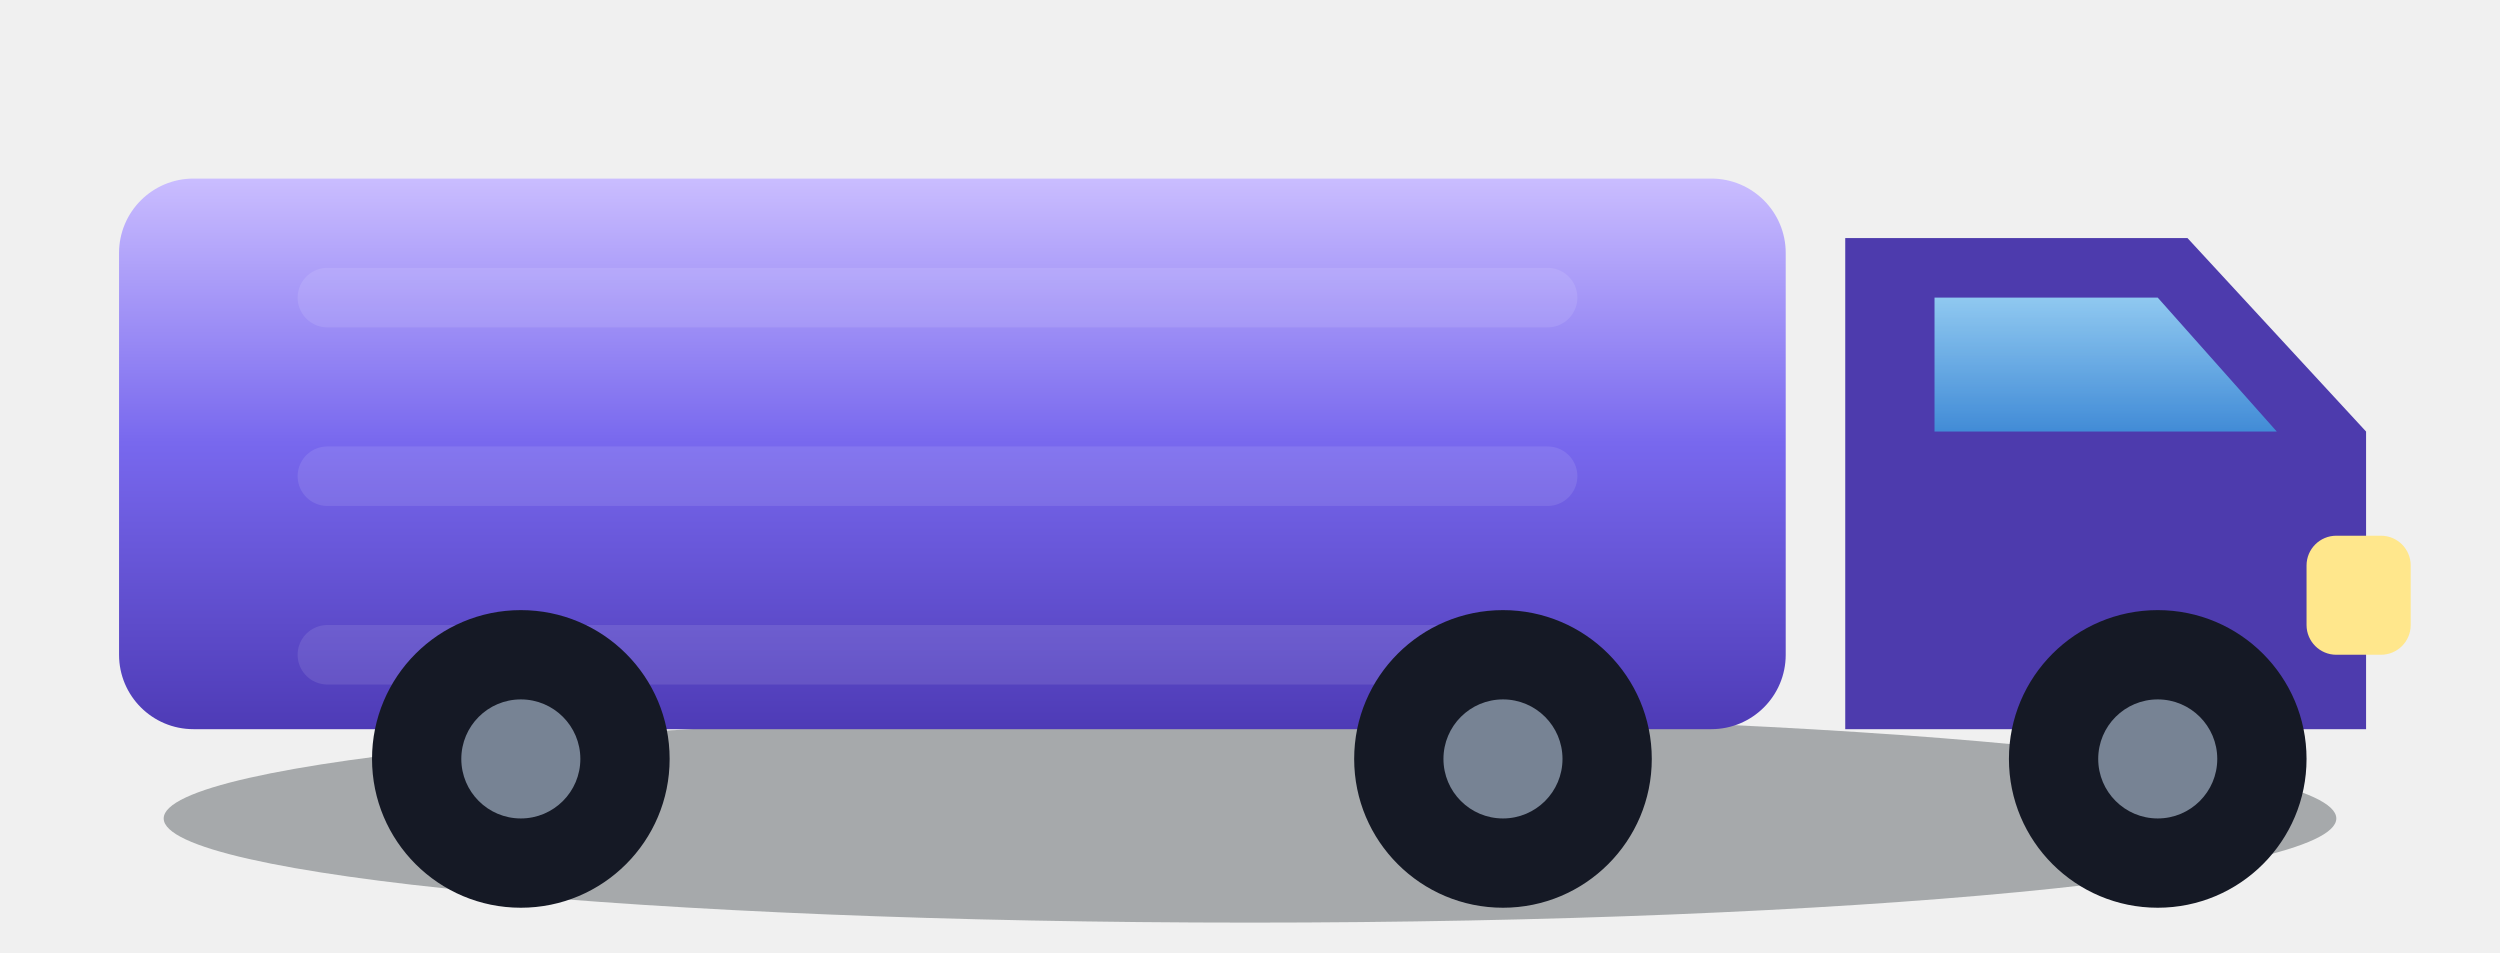
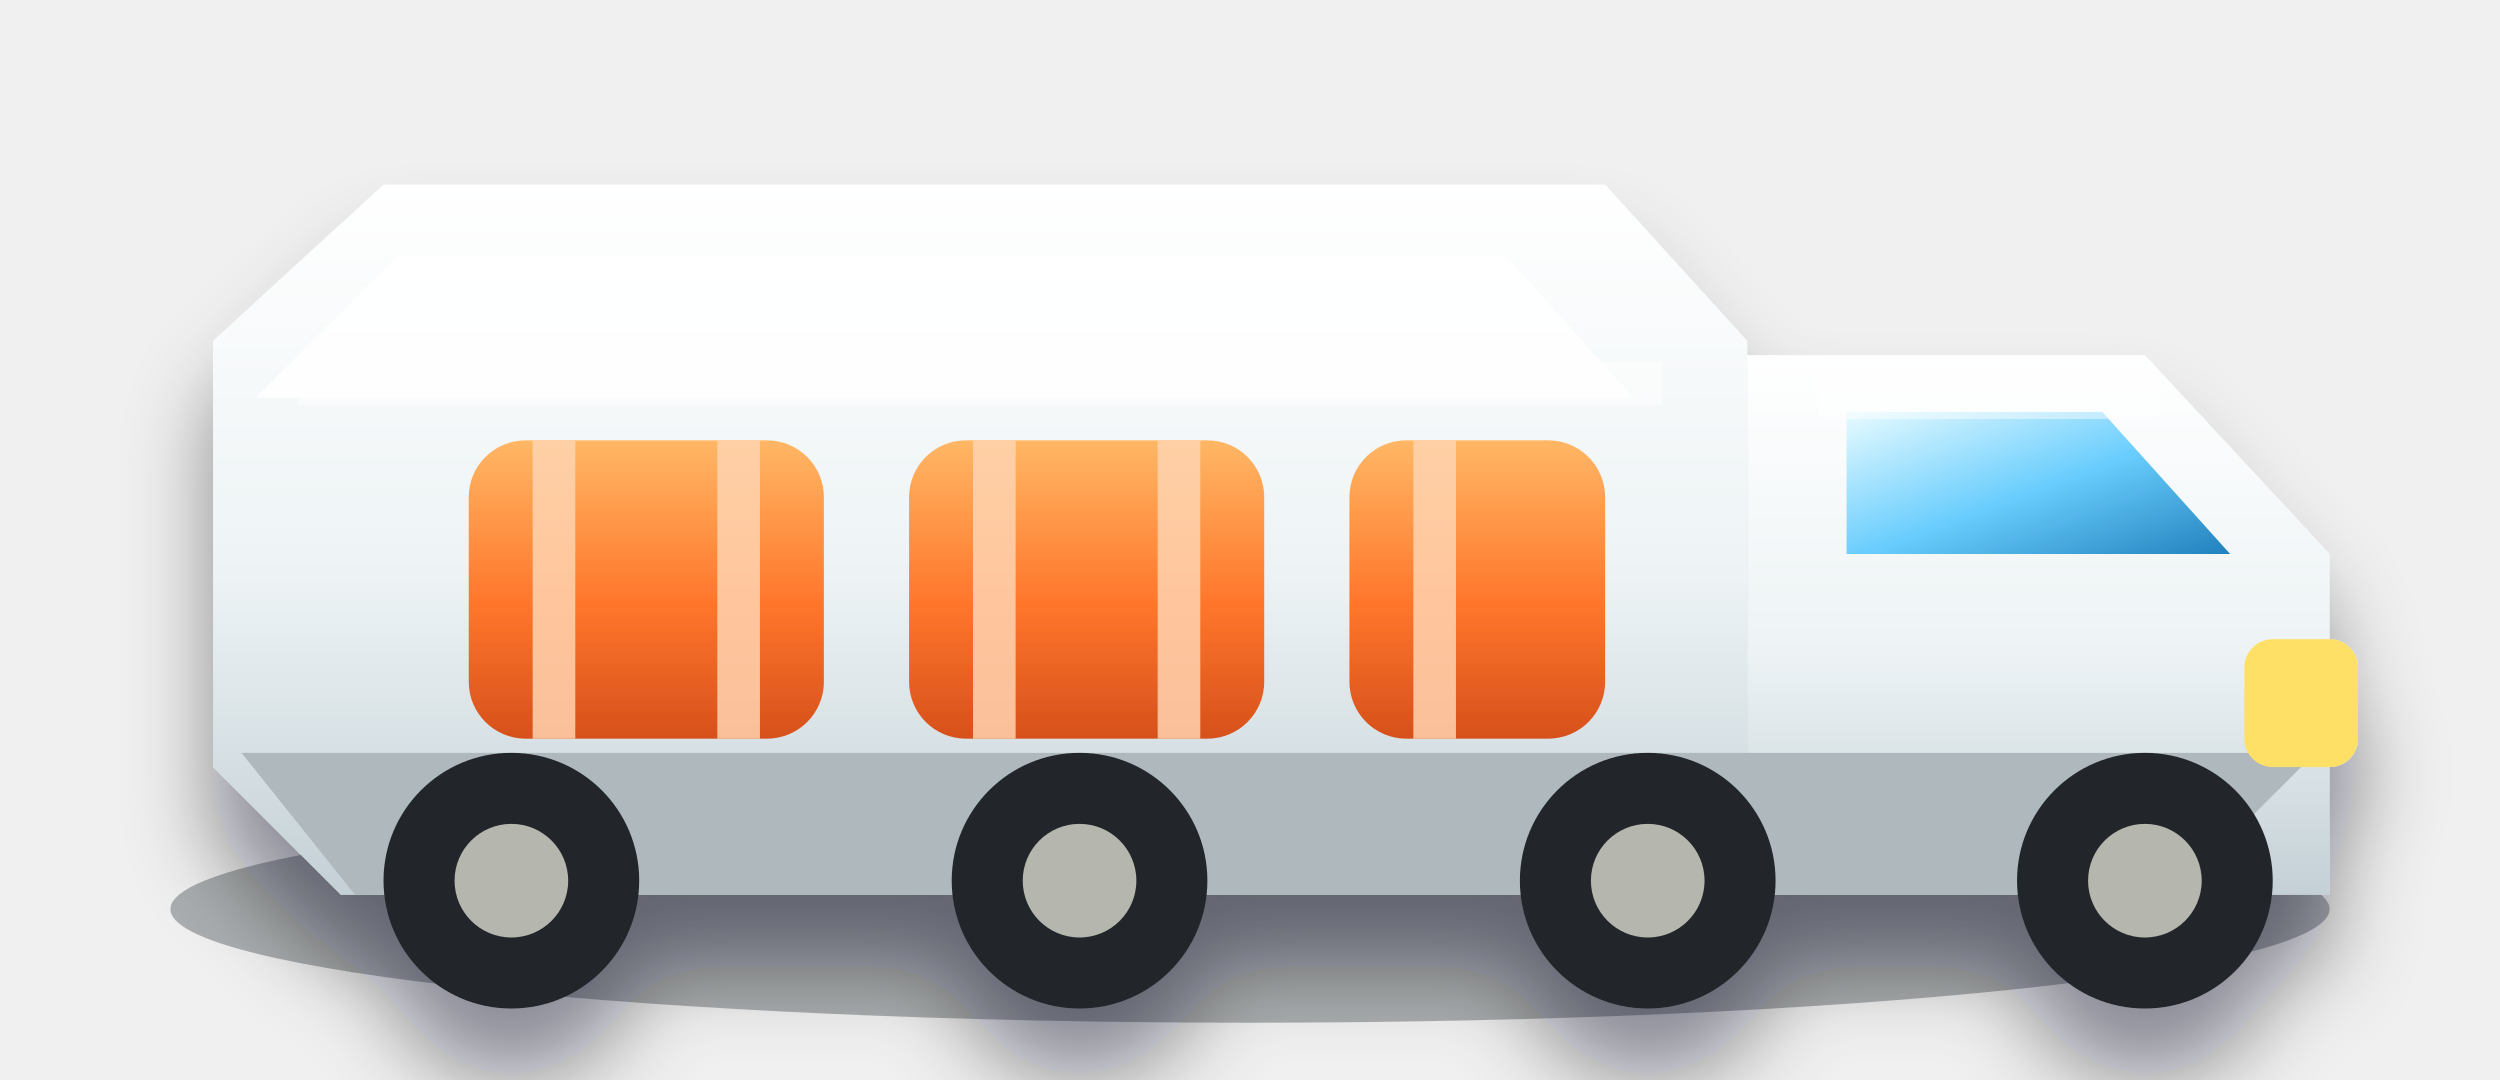
- <svg xmlns="http://www.w3.org/2000/svg" viewBox="0 0 168 64">
+ <svg xmlns="http://www.w3.org/2000/svg" viewBox="0 0 176 76">
  <defs>
-     <linearGradient id="box" x1="0" x2="0" y1="0" y2="1">
-       <stop offset="0" stop-color="#cabdff" />
-       <stop offset=".48" stop-color="#7868ee" />
-       <stop offset="1" stop-color="#4e3bb6" />
+     <linearGradient id="body" x1="0" y1="0" x2="0" y2="1">
+       <stop offset="0" stop-color="#ffffff" />
+       <stop offset=".55" stop-color="#edf3f5" />
+       <stop offset="1" stop-color="#c4d0d6" />
    </linearGradient>
-     <linearGradient id="cab" x1="0" x2="0" y1="0" y2="1">
-       <stop offset="0" stop-color="#9ee7ff" />
-       <stop offset="1" stop-color="#3f9de0" />
+     <linearGradient id="orange" x1="0" y1="0" x2="0" y2="1">
+       <stop offset="0" stop-color="#ffb765" />
+       <stop offset=".55" stop-color="#ff762b" />
+       <stop offset="1" stop-color="#d6501c" />
    </linearGradient>
+     <linearGradient id="glass" x1="0" y1="0" x2="1" y2="1">
+       <stop offset="0" stop-color="#e8fbff" />
+       <stop offset=".52" stop-color="#69cdfd" />
+       <stop offset="1" stop-color="#2181bd" />
+     </linearGradient>
+     <filter id="shadow" x="-15%" y="-25%" width="130%" height="155%">
+       <feDropShadow dx="0" dy="5" stdDeviation="3" flood-color="#071016" flood-opacity=".42" />
+     </filter>
  </defs>
-   <ellipse cx="84" cy="55" rx="73" ry="7" fill="#061115" opacity=".32" />
-   <rect x="8" y="12" width="112" height="37" rx="5" fill="url(#box)" />
-   <path d="M124 16h23l12 13v20h-35z" fill="#4d3bad" />
-   <path d="M130 20h15l8 9h-23z" fill="url(#cab)" opacity=".82" />
-   <path d="M22 20h82M22 32h82M22 44h82" stroke="#fff" stroke-opacity=".1" stroke-width="4" stroke-linecap="round" />
-   <rect x="155" y="36" width="7" height="8" rx="2" fill="#ffe78c" />
-   <circle cx="35" cy="51" r="10" fill="#151925" />
-   <circle cx="101" cy="51" r="10" fill="#151925" />
-   <circle cx="145" cy="51" r="10" fill="#151925" />
-   <circle cx="35" cy="51" r="4" fill="#778394" />
-   <circle cx="101" cy="51" r="4" fill="#778394" />
-   <circle cx="145" cy="51" r="4" fill="#778394" />
+   <ellipse cx="88" cy="64" rx="76" ry="8" fill="#071016" opacity=".3" />
+   <g filter="url(#shadow)">
+     <path d="M15 24l12-11h86l10 11v30l-10 9H24l-9-9z" fill="url(#body)" />
+     <path d="M123 25h28l13 14v24h-41z" fill="url(#body)" />
+     <path d="M130 29h18l9 10h-27z" fill="url(#glass)" />
+     <path d="M28 18h78l9 10H18z" fill="#fff" opacity=".88" />
+     <rect x="33" y="31" width="25" height="21" rx="4" fill="url(#orange)" />
+     <rect x="64" y="31" width="25" height="21" rx="4" fill="url(#orange)" />
+     <rect x="95" y="31" width="18" height="21" rx="4" fill="url(#orange)" />
+     <path d="M39 31v21M52 31v21M70 31v21M83 31v21M101 31v21" stroke="#ffd4b0" stroke-width="3" opacity=".85" />
+     <path d="M17 53h146l-10 10H25z" fill="#aeb8bd" />
+     <rect x="158" y="45" width="8" height="9" rx="2" fill="#ffe066" />
+     <circle cx="36" cy="62" r="9" fill="#20252a" />
+     <circle cx="76" cy="62" r="9" fill="#20252a" />
+     <circle cx="116" cy="62" r="9" fill="#20252a" />
+     <circle cx="151" cy="62" r="9" fill="#20252a" />
+     <g fill="#b5b6ad">
+       <circle cx="36" cy="62" r="4" />
+       <circle cx="76" cy="62" r="4" />
+       <circle cx="116" cy="62" r="4" />
+       <circle cx="151" cy="62" r="4" />
+     </g>
+     <path d="M21 27h96M128 28h24" stroke="#fff" stroke-width="3" opacity=".45" />
+   </g>
</svg>
